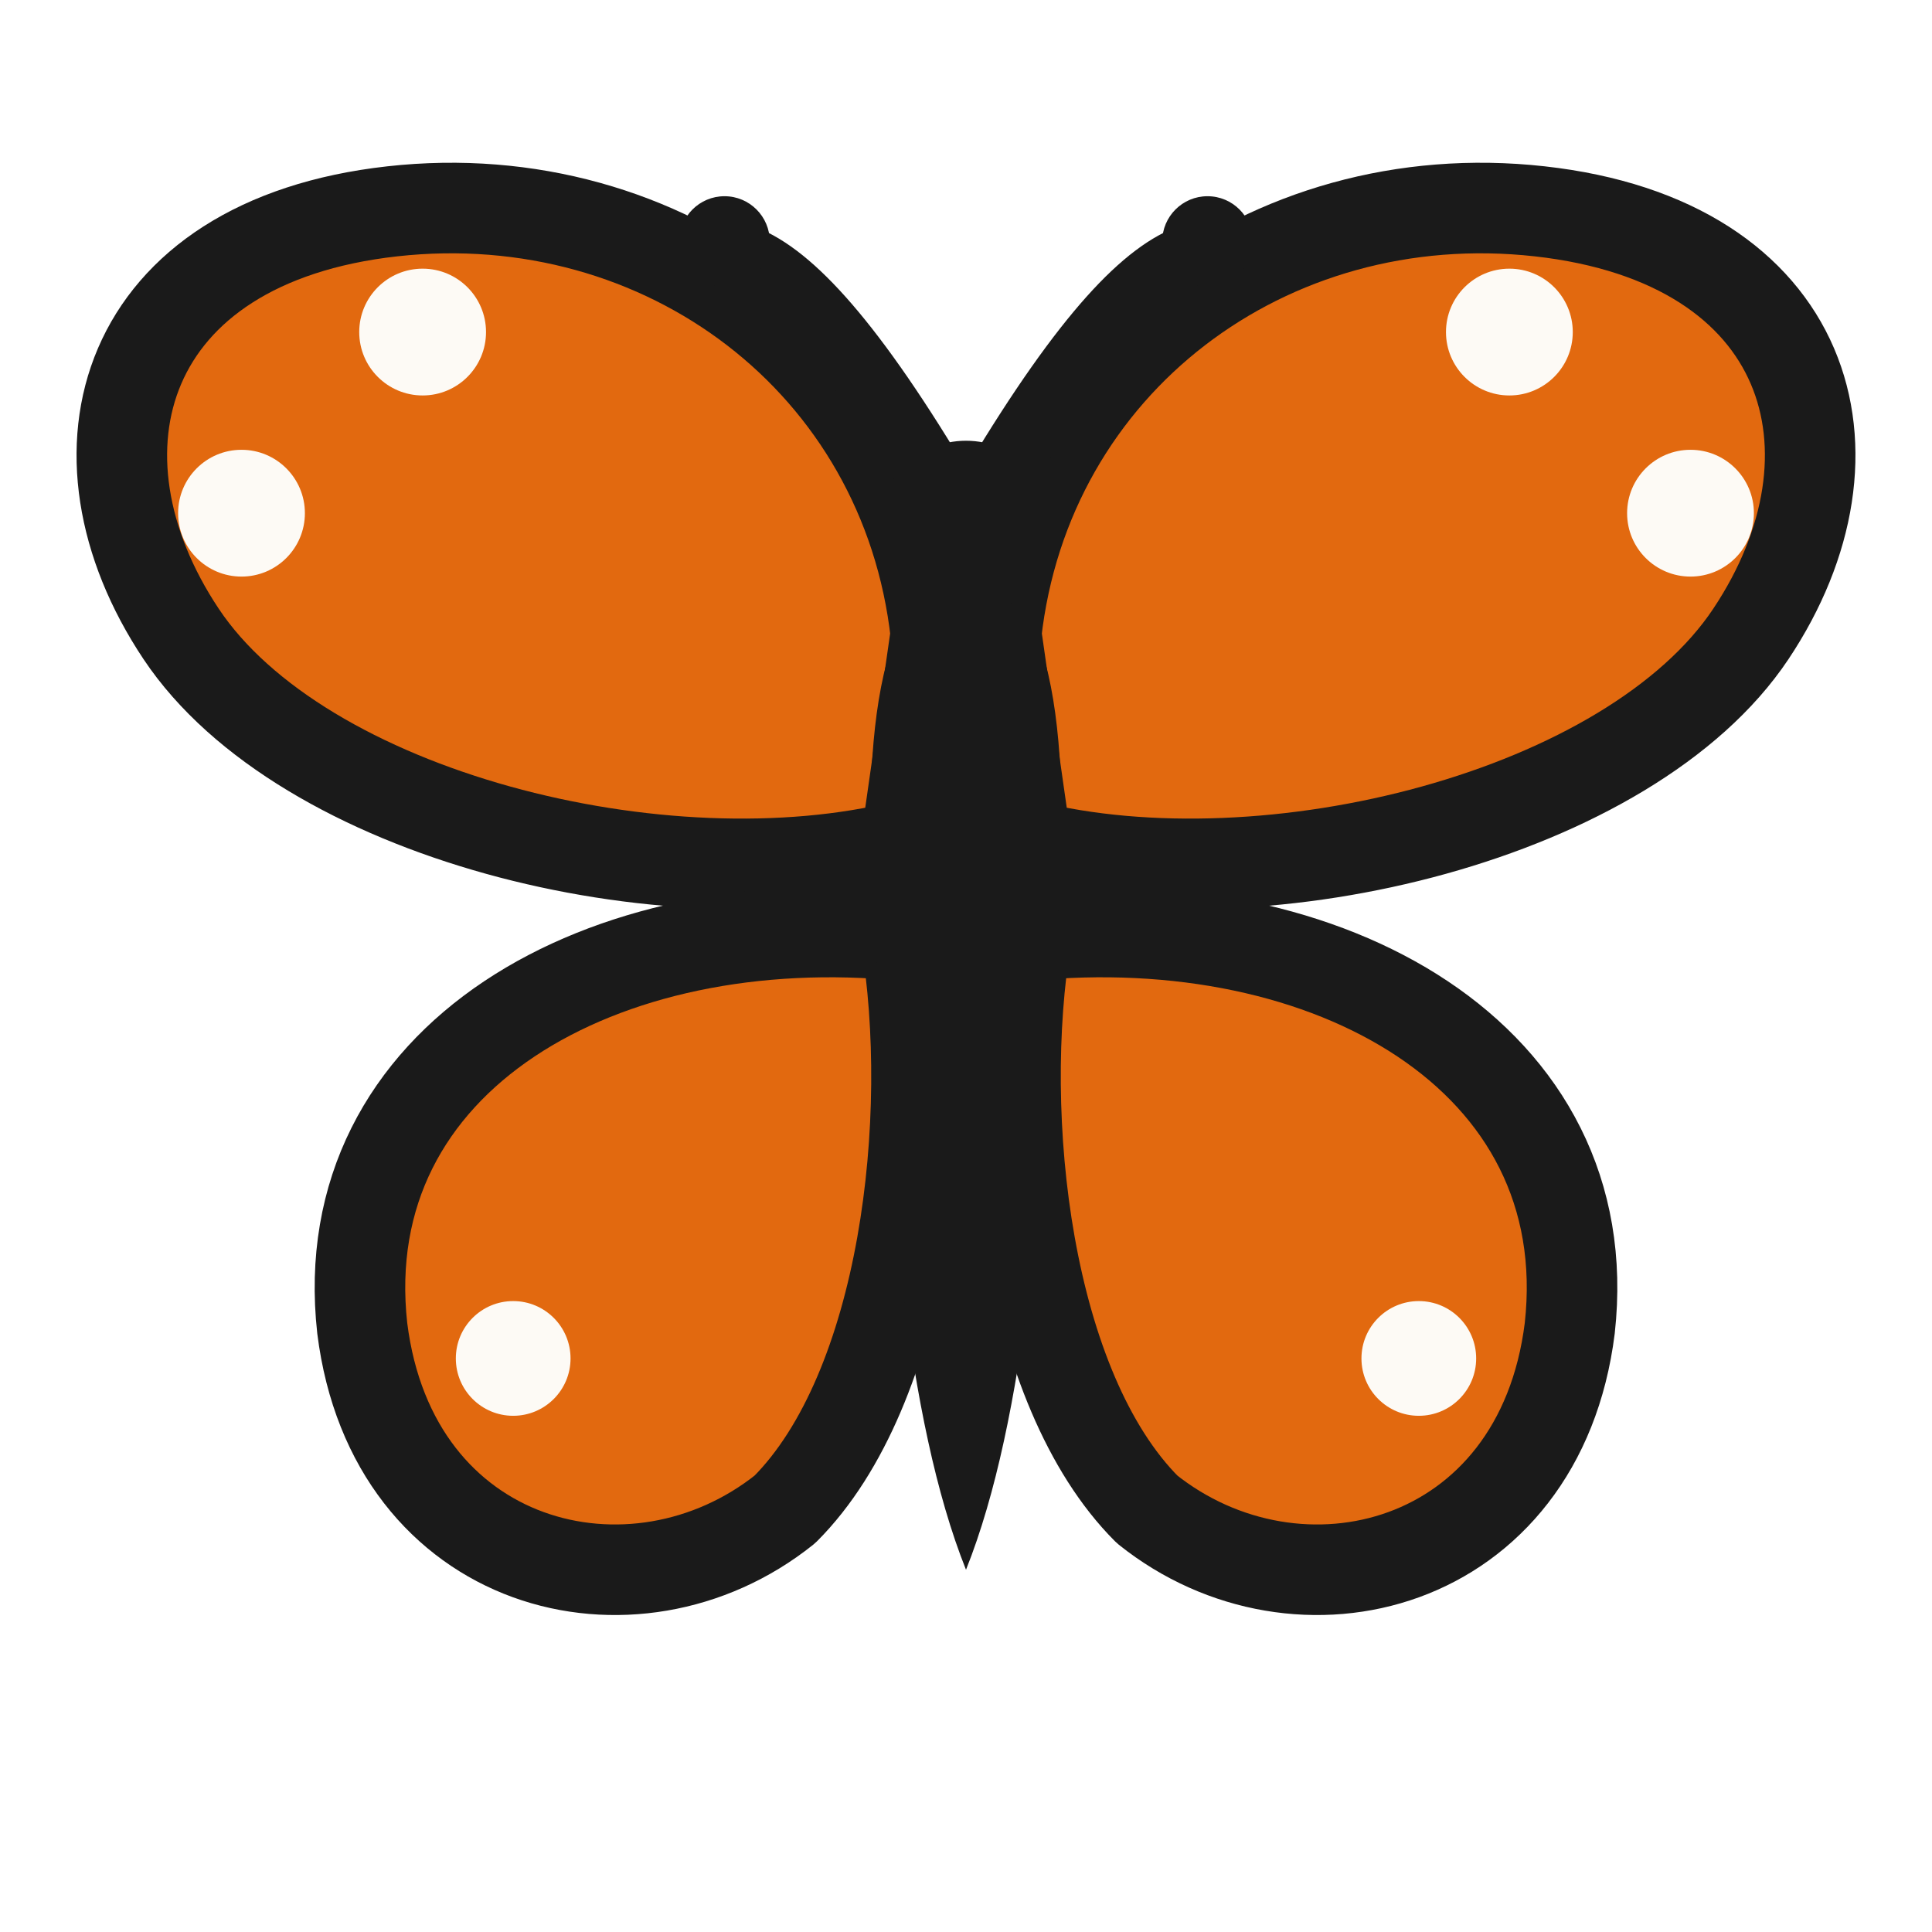
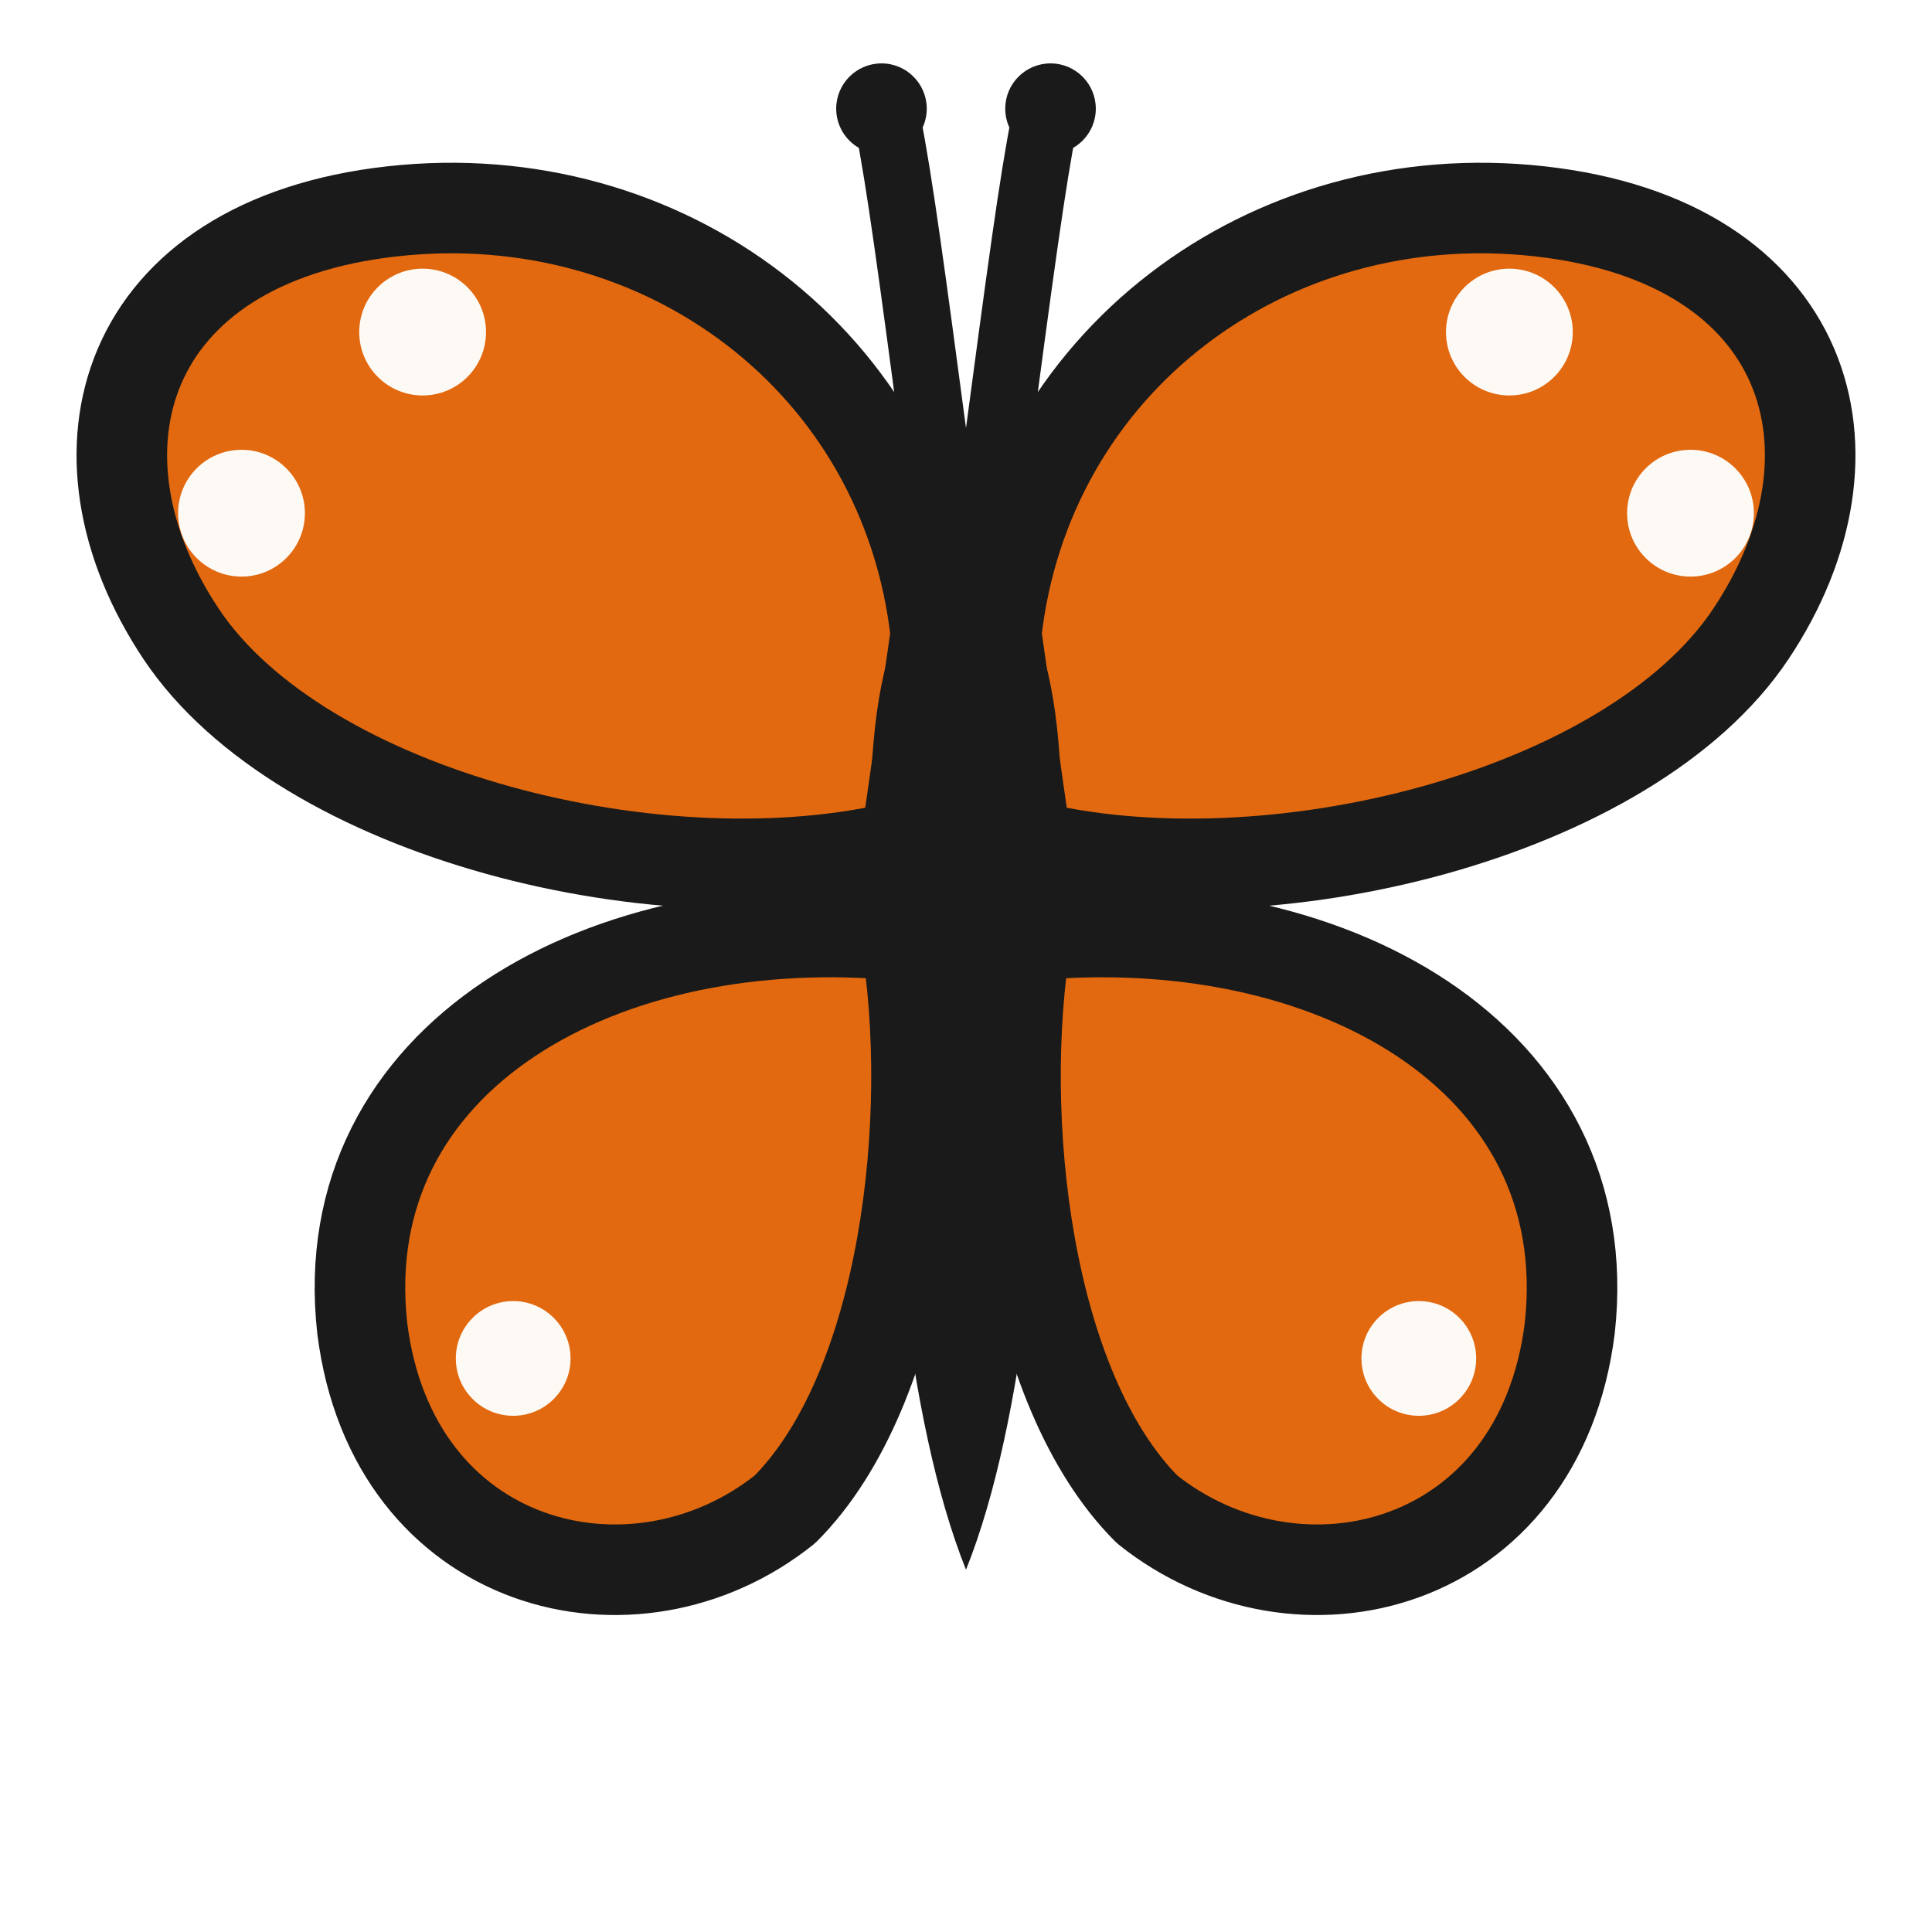
<svg xmlns="http://www.w3.org/2000/svg" viewBox="0 0 64 64" width="64" height="64">
  <defs>
    <g id="half">
      <path d="M33 21 C 34 12, 42 6, 51 7 C 60 8, 62 15, 58 21 C 54 27, 42 30, 34 28 Z" fill="#e2690f" stroke="#1a1a1a" stroke-width="3" stroke-linejoin="round" />
      <path d="M34 31 C 44 30, 53 35, 52 44 C 51 52, 43 54, 38 50 C 34 46, 33 37, 34 31 Z" fill="#e2690f" stroke="#1a1a1a" stroke-width="3" stroke-linejoin="round" />
      <circle cx="50" cy="11" r="2.1" fill="#fdfaf5" />
      <circle cx="56" cy="17" r="2.1" fill="#fdfaf5" />
      <circle cx="47" cy="45" r="1.9" fill="#fdfaf5" />
    </g>
  </defs>
  <use href="#half" />
  <use href="#half" transform="translate(64,0) scale(-1,1)" />
  <path d="M32 19 C 35 19, 35.5 25, 35 31 C 34.6 39, 34 47, 32 52 C 30 47, 29.4 39, 29 31 C 28.5 25, 29 19, 32 19 Z" fill="#1a1a1a" />
  <circle cx="32" cy="17.5" r="2.9" fill="#1a1a1a" />
-   <path d="M31 16 C 28 11, 26 9, 24.5 8.5" fill="none" stroke="#1a1a1a" stroke-width="2.2" stroke-linecap="round" />
-   <path d="M33 16 C 36 11, 38 9, 39.5 8.5" fill="none" stroke="#1a1a1a" stroke-width="2.2" stroke-linecap="round" />
-   <circle cx="24" cy="8" r="1.5" fill="#1a1a1a" />
-   <circle cx="40" cy="8" r="1.5" fill="#1a1a1a" />
+   <path d="M31 15 C 30.2 9, 29.8 6, 29.4 4" fill="none" stroke="#1a1a1a" stroke-width="2.2" stroke-linecap="round" />
+   <path d="M33 15 C 33.8 9, 34.2 6, 34.6 4" fill="none" stroke="#1a1a1a" stroke-width="2.2" stroke-linecap="round" />
+   <circle cx="29.2" cy="3.6" r="1.5" fill="#1a1a1a" />
+   <circle cx="34.8" cy="3.6" r="1.5" fill="#1a1a1a" />
</svg>
